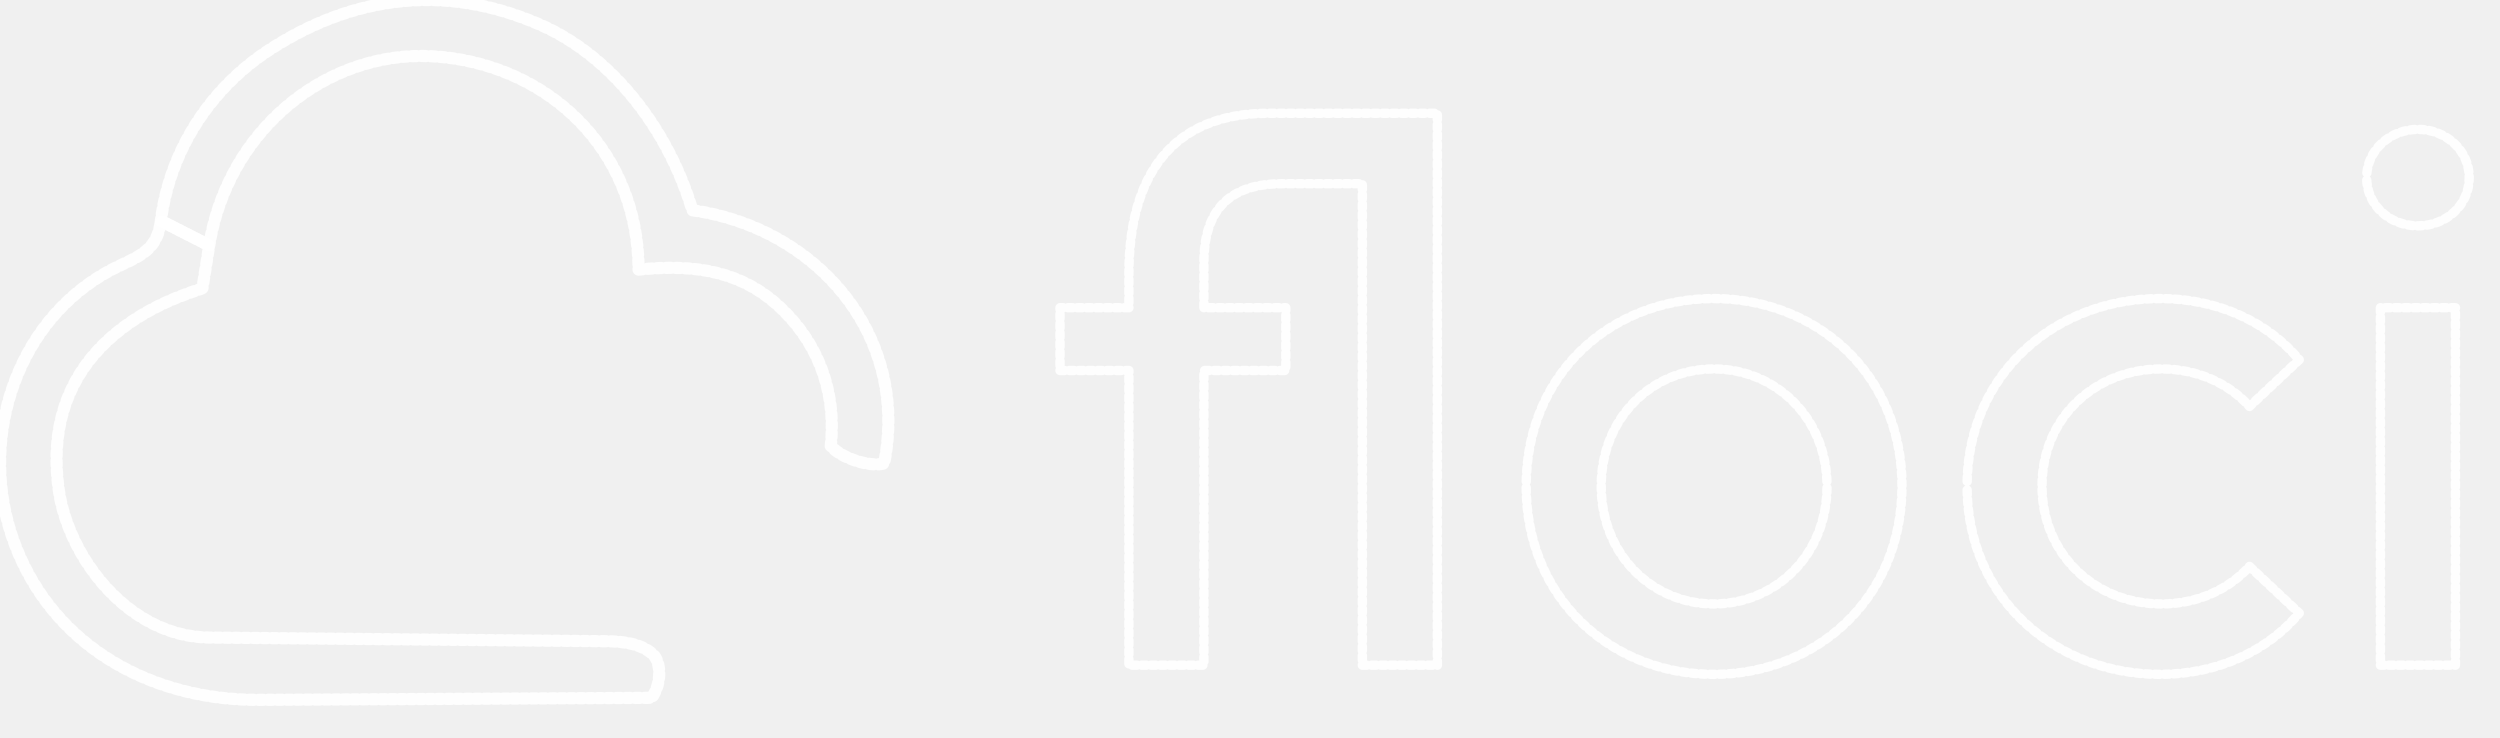
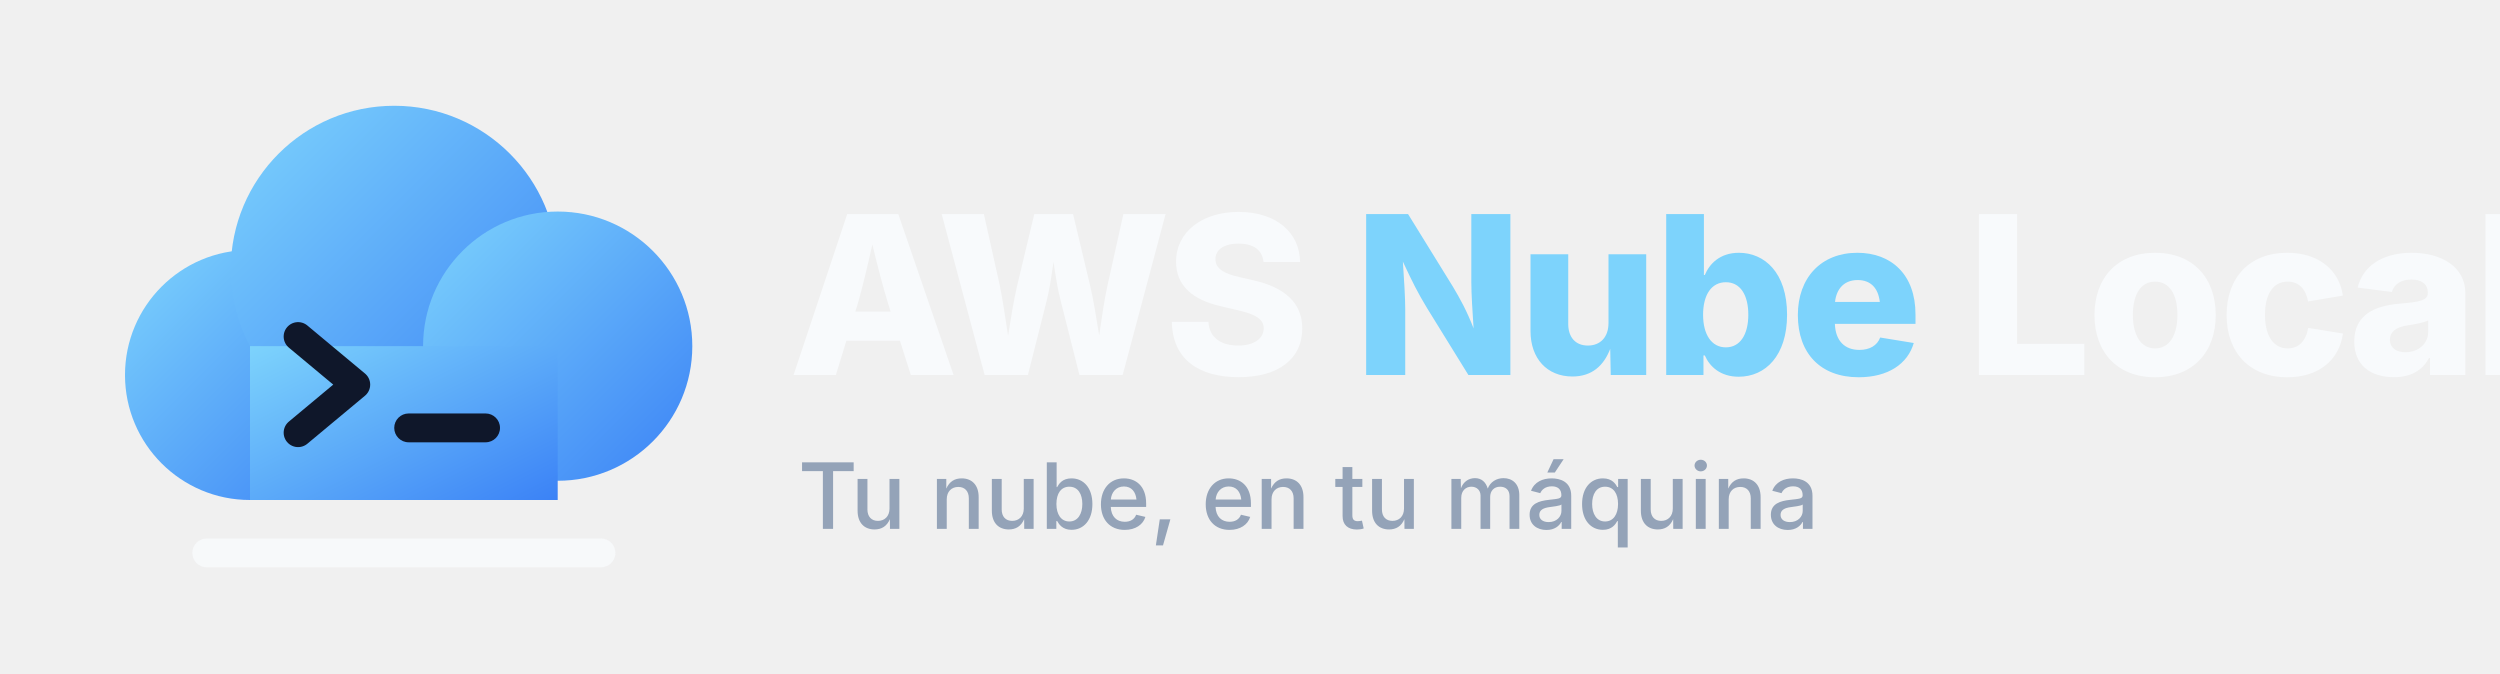
- <svg xmlns="http://www.w3.org/2000/svg" id="Layer_1" version="1.1" viewBox="0 0 531.25 156.71">
+ <svg xmlns="http://www.w3.org/2000/svg" viewBox="0 0 520 140" width="520" height="140" role="img" aria-label="AWS Nube Local">
  <defs>
-     <filter id="logoGlow" x="-20%" y="-40%" width="140%" height="180%">
-       <feGaussianBlur in="SourceGraphic" stdDeviation="2.2" result="blur" />
-       <feColorMatrix in="blur" type="matrix" values="0 0 0 0 1 0 0 0 0 0.6 0 0 0 0 0 0 0 0 .55 0" result="glow" />
-       <feMerge>
-         <feMergeNode in="glow" />
-         <feMergeNode in="SourceGraphic" />
-       </feMerge>
-     </filter>
-     <linearGradient id="shineGradient" x1="-120" y1="0" x2="120" y2="0" gradientUnits="userSpaceOnUse">
-       <stop offset="0" stop-color="#fff" stop-opacity="0" />
-       <stop offset=".45" stop-color="#fff" stop-opacity="0" />
-       <stop offset=".5" stop-color="#fff" stop-opacity=".8" />
-       <stop offset=".55" stop-color="#fff" stop-opacity="0" />
-       <stop offset="1" stop-color="#fff" stop-opacity="0" />
+     <linearGradient id="cloud" x1="0" y1="0" x2="1" y2="1">
+       <stop offset="0" stop-color="#7DD3FC" />
+       <stop offset="1" stop-color="#3B82F6" />
    </linearGradient>
-     <style>
-       .st0 {
-         fill: #FFFFFF;
-       }
- 
-       .st1 {
-         fill: #FF9900;
-       }
- 
-       .st2 {
-         isolation: isolate;
-       }
- 
-       .st3 {
-         fill: #FFFFFF;
-       }
- 
-       .st4 {
-         fill: #FFFFFF;
-       }
- 
-       #logoBuild {
-         transform-box: fill-box;
-         transform-origin: center;
-         animation: logoBreath 5s ease-in-out 2.7s infinite;
-       }
- 
-       .logo-piece {
-         opacity: 0;
-         animation: reveal .5s ease forwards;
-       }
- 
-       .cloud-a { animation-delay: .55s; }
-       .cloud-b { animation-delay: .75s; }
-       .word-a { animation-delay: 1.72s; }
-       .word-b { animation-delay: 1.92s; }
-       .word-c { animation-delay: 2.12s; }
-       .word-d { animation-delay: 2.32s; }
- 
-       .guide-path {
-         fill: none;
-         opacity: 1;
-         stroke-opacity: .9;
-         stroke-linecap: round;
-         stroke-linejoin: round;
-         stroke-dasharray: 1;
-         stroke-dashoffset: 1;
-         vector-effect: non-scaling-stroke;
-         animation: drawLine 1.25s cubic-bezier(.34, .01, .14, 1) forwards,
-           guideFade .42s ease forwards;
-       }
- 
-       .guide-dark {
-         stroke: #FFFFFF;
-         stroke-width: 2.6;
-       }
- 
-       .guide-word {
-         stroke: #FFFFFF;
-         stroke-width: 2;
-       }
- 
-       .guide-cloud-a { animation-delay: .08s, 1.25s; }
-       .guide-cloud-b { animation-delay: .24s, 1.45s; }
-       .guide-word-a { animation-delay: 1.18s, 2.28s; }
-       .guide-word-b { animation-delay: 1.36s, 2.48s; }
-       .guide-word-c { animation-delay: 1.54s, 2.68s; }
-       .guide-word-d { animation-delay: 1.72s, 2.88s; }
- 
-       .dot-pop {
-         opacity: 0;
-         filter: url(#logoGlow);
-         transform: scale(.15);
-         transform-box: fill-box;
-         transform-origin: center;
-         animation: dotPop .8s cubic-bezier(.17, .89, .28, 1.28) forwards,
-           softPulse 3.2s ease-in-out 2.2s infinite;
-       }
- 
-       .dot-cloud { animation-delay: 1.45s, 3.1s; }
-       .dot-i { animation-delay: 2.62s, 3.45s; }
- 
-       .cloud-shadow {
-         opacity: 0;
-         animation: shadowIn .8s ease 1.2s forwards;
-       }
- 
-       .shine {
-         opacity: 0;
-         mix-blend-mode: screen;
-         animation: shineSweep 2.4s ease-in-out 2.8s infinite;
-       }
- 
-       @keyframes drawLine {
-         to { stroke-dashoffset: 0; }
-       }
- 
-       @keyframes guideFade {
-         from { opacity: 1; stroke-opacity: .9; }
-         to { opacity: 0; stroke-opacity: 0; }
-       }
- 
-       @keyframes reveal {
-         from { opacity: 0; }
-         to { opacity: 1; }
-       }
- 
-       @keyframes dotPop {
-         0% { opacity: 0; transform: scale(.15); }
-         62% { opacity: 1; transform: scale(1.18); }
-         100% { opacity: 1; transform: scale(1); }
-       }
- 
-       @keyframes softPulse {
-         0%, 100% { transform: scale(1); }
-         50% { transform: scale(1.08); }
-       }
- 
-       @keyframes shadowIn {
-         from { opacity: 0; transform: translateY(4px) scale(.94); }
-         to { opacity: .14; transform: translateY(0) scale(1); }
-       }
- 
-       @keyframes shineSweep {
-         0%, 18% { opacity: 0; transform: translateX(-220px); }
-         30% { opacity: .7; }
-         54% { opacity: 0; transform: translateX(560px); }
-         100% { opacity: 0; transform: translateX(560px); }
-       }
- 
-       @keyframes logoBreath {
-         0%, 100% { transform: scale(1); }
-         50% { transform: scale(1.008); }
-       }
- 
-       @media (prefers-reduced-motion: reduce) {
-         #logoBuild,
-         #logoBuild *,
-         .shine {
-           animation: none !important;
-           opacity: 1;
-           stroke-dashoffset: 0;
-           transform: none;
-         }
- 
-         .guide-path {
-           opacity: 0;
-         }
- 
-         .shine {
-           opacity: 0;
-         }
-       }
-     </style>
  </defs>
-   <g id="logoBuild">
-     <ellipse class="cloud-shadow" cx="89" cy="149.5" rx="75" ry="5.8" />
-     <g id="finalWordmark" class="st2">
-       <g class="st2">
-         <path class="st4 logo-piece word-a" d="M305.44,141.35h-15.94V39.04h-17.08c-13.18,0-16.75,7.81-16.59,17.4v8.95h17.4v13.34h-17.4v62.62h-15.94v-62.62h-14.64v-13.34h14.64v-7.16c0-20.66,8.95-34.16,29.6-34.16h35.95v117.28Z" />
-         <path class="st4 logo-piece word-b" d="M324.31,103.29c0-24.07,18.22-39.85,39.85-39.85s40.01,15.78,40.01,39.85-18.38,40.01-40.01,40.01-39.85-15.94-39.85-40.01ZM388.24,103.29c0-14.64-11.06-24.89-24.07-24.89s-23.91,10.25-23.91,24.89,10.9,25.05,23.91,25.05,24.07-10.25,24.07-25.05Z" />
-         <path class="st4 logo-piece word-c" d="M418,103.29c0-24.07,19.03-39.85,40.99-39.85,12.36,0,22.93,5.04,29.6,13.01l-10.57,9.92c-4.39-4.88-11.06-7.97-18.71-7.97-14.15,0-25.38,10.41-25.38,24.89s11.22,25.05,25.38,25.05c7.65,0,14.31-3.09,18.71-7.97l10.57,9.92c-6.67,7.97-17.24,13.01-29.6,13.01-21.96,0-40.99-15.94-40.99-40.01Z" />
-         <path class="st4 logo-piece word-d" d="M502.91,37.74c0-5.86,5.04-10.25,10.9-10.25s10.9,4.39,10.9,10.25-4.88,10.25-10.9,10.25-10.9-4.39-10.9-10.25ZM505.84,141.35v-75.96h15.94v75.96h-15.94Z" />
-       </g>
-     </g>
-     <g id="finalMark">
-       <path class="st0 logo-piece cloud-a" d="M44.46,52.16l-1.44,9.05c-.1.64-35.57,8.08-30.51,43.05,2.04,14.08,14.69,31.06,31.94,31.22l84.34.78c3.64.03,7.49.5,9.97,2.81,1.69,1.57,1.95,6.1-.29,9.22l-83.49.43c-22.68.12-43.45-11.19-51.76-32.9-8.64-22.56.61-49.48,22.58-59.54,5.11-2.34,7.7-4,8.39-9.37l10.28,5.24h-.01ZM44.46,52.16l-10.28-5.24c1.94-15.09,10.61-28.25,23.15-36.38C74.85-.82,94.57-3.69,115.01,5.35c14.93,6.6,26.96,21.97,32.12,39.33,26.07,3.63,46.19,26.18,40.75,53.8-3.06.86-9.18-1.15-11.34-3.72,1.28-12.11-3.1-22.27-10.75-29.43-8.19-7.67-17.88-9.28-30.09-8.04-.09-25.91-19.81-43.97-43.82-45.33-22.91-1.29-43.59,16.13-47.42,40.2h0Z" />
-       <ellipse class="st1 dot-pop dot-cloud" cx="173.57" cy="127.13" rx="20.36" ry="20.4" />
-     </g>
-     <ellipse class="st1 dot-pop dot-i" cx="513.02" cy="37.71" rx="13.22" ry="13.25" />
-     <g id="drawGuides">
-       <path class="guide-path guide-dark guide-cloud-a" pathLength="1" d="M44.46,52.16l-1.44,9.05c-.1.64-35.57,8.08-30.51,43.05,2.04,14.08,14.69,31.06,31.94,31.22l84.34.78c3.64.03,7.49.5,9.97,2.81,1.69,1.57,1.95,6.1-.29,9.22l-83.49.43c-22.68.12-43.45-11.19-51.76-32.9-8.64-22.56.61-49.48,22.58-59.54,5.11-2.34,7.7-4,8.39-9.37l10.28,5.24h-.01Z" />
-       <path class="guide-path guide-dark guide-cloud-b" pathLength="1" d="M44.46,52.16l-10.28-5.24c1.94-15.09,10.61-28.25,23.15-36.38C74.85-.82,94.57-3.69,115.01,5.35c14.93,6.6,26.96,21.97,32.12,39.33,26.07,3.63,46.19,26.18,40.75,53.8-3.06.86-9.18-1.15-11.34-3.72,1.28-12.11-3.1-22.27-10.75-29.43-8.19-7.67-17.88-9.28-30.09-8.04-.09-25.91-19.81-43.97-43.82-45.33-22.91-1.29-43.59,16.13-47.42,40.2h0Z" />
-       <path class="guide-path guide-word guide-word-a" pathLength="1" d="M305.44,141.35h-15.94V39.04h-17.08c-13.18,0-16.75,7.81-16.59,17.4v8.95h17.4v13.34h-17.4v62.62h-15.94v-62.62h-14.64v-13.34h14.64v-7.16c0-20.66,8.95-34.16,29.6-34.16h35.95v117.28Z" />
-       <path class="guide-path guide-word guide-word-b" pathLength="1" d="M324.31,103.29c0-24.07,18.22-39.85,39.85-39.85s40.01,15.78,40.01,39.85-18.38,40.01-40.01,40.01-39.85-15.94-39.85-40.01ZM388.24,103.29c0-14.64-11.06-24.89-24.07-24.89s-23.91,10.25-23.91,24.89,10.9,25.05,23.91,25.05,24.07-10.25,24.07-25.05Z" />
-       <path class="guide-path guide-word guide-word-c" pathLength="1" d="M418,103.29c0-24.07,19.03-39.85,40.99-39.85,12.36,0,22.93,5.04,29.6,13.01l-10.57,9.92c-4.39-4.88-11.06-7.97-18.71-7.97-14.15,0-25.38,10.41-25.38,24.89s11.22,25.05,25.38,25.05c7.65,0,14.31-3.09,18.71-7.97l10.57,9.92c-6.67,7.97-17.24,13.01-29.6,13.01-21.96,0-40.99-15.94-40.99-40.01Z" />
-       <path class="guide-path guide-word guide-word-d" pathLength="1" d="M502.91,37.74c0-5.86,5.04-10.25,10.9-10.25s10.9,4.39,10.9,10.25-4.88,10.25-10.9,10.25-10.9-4.39-10.9-10.25ZM505.84,141.35v-75.96h15.94v75.96h-15.94Z" />
-     </g>
-     <rect class="shine" x="-80" y="0" width="120" height="156.71" fill="url(#shineGradient)" transform="skewX(-18)" />
+   <g fill="url(#cloud)">
+     <circle cx="52" cy="78" r="26" />
+     <circle cx="82" cy="56" r="34" />
+     <circle cx="116" cy="72" r="28" />
+     <rect x="52" y="72" width="64" height="32" />
  </g>
+   <path d="M62 70 l12 10 l-12 10" fill="none" stroke="#0F172A" stroke-width="6" stroke-linecap="round" stroke-linejoin="round" />
+   <rect x="82" y="86" width="22" height="6" rx="3" fill="#0F172A" />
+   <rect x="40" y="112" width="88" height="6" rx="3" fill="#F8FAFC" opacity="0.85" />
+   <text x="164" y="78" font-family="Segoe UI, Inter, Helvetica, Arial, sans-serif" font-size="46" font-weight="800" fill="#F8FAFC" letter-spacing="-1">AWS <tspan fill="#7DD3FC">Nube</tspan> Local</text>
+   <text x="166" y="110" font-family="Segoe UI, Inter, Helvetica, Arial, sans-serif" font-size="19" font-weight="500" fill="#94A3B8">Tu nube, en tu máquina</text>
</svg>
